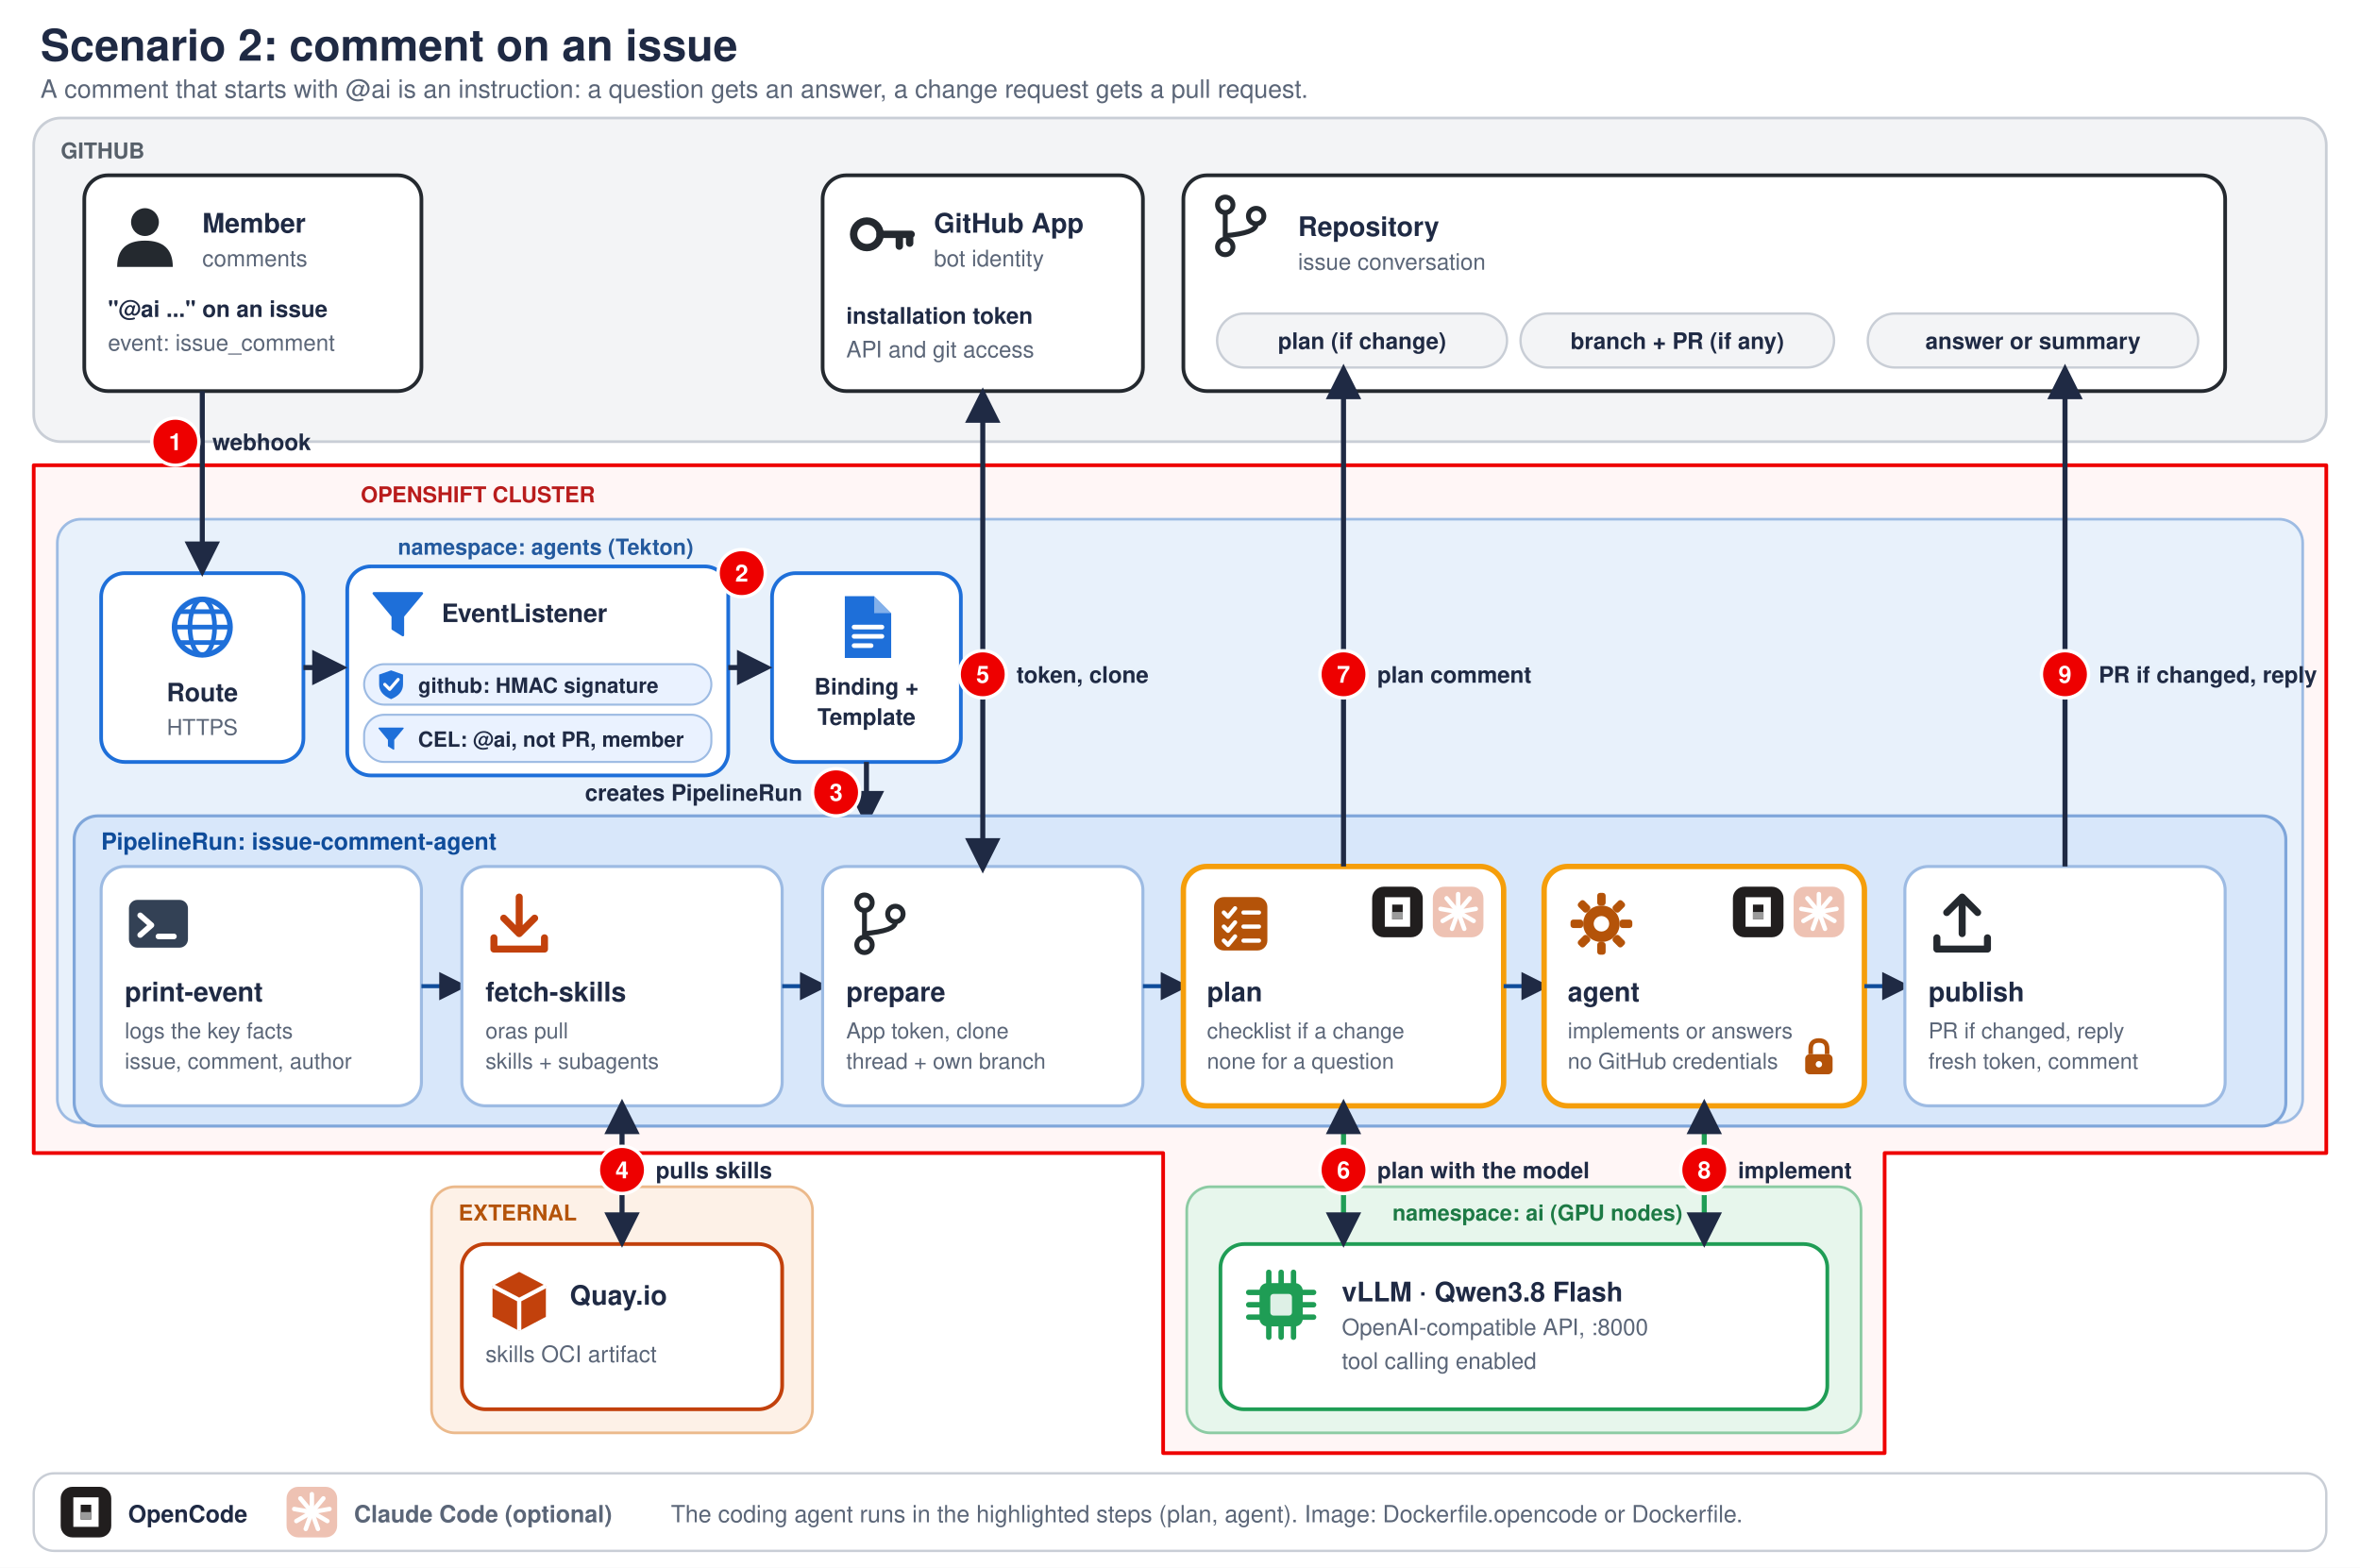
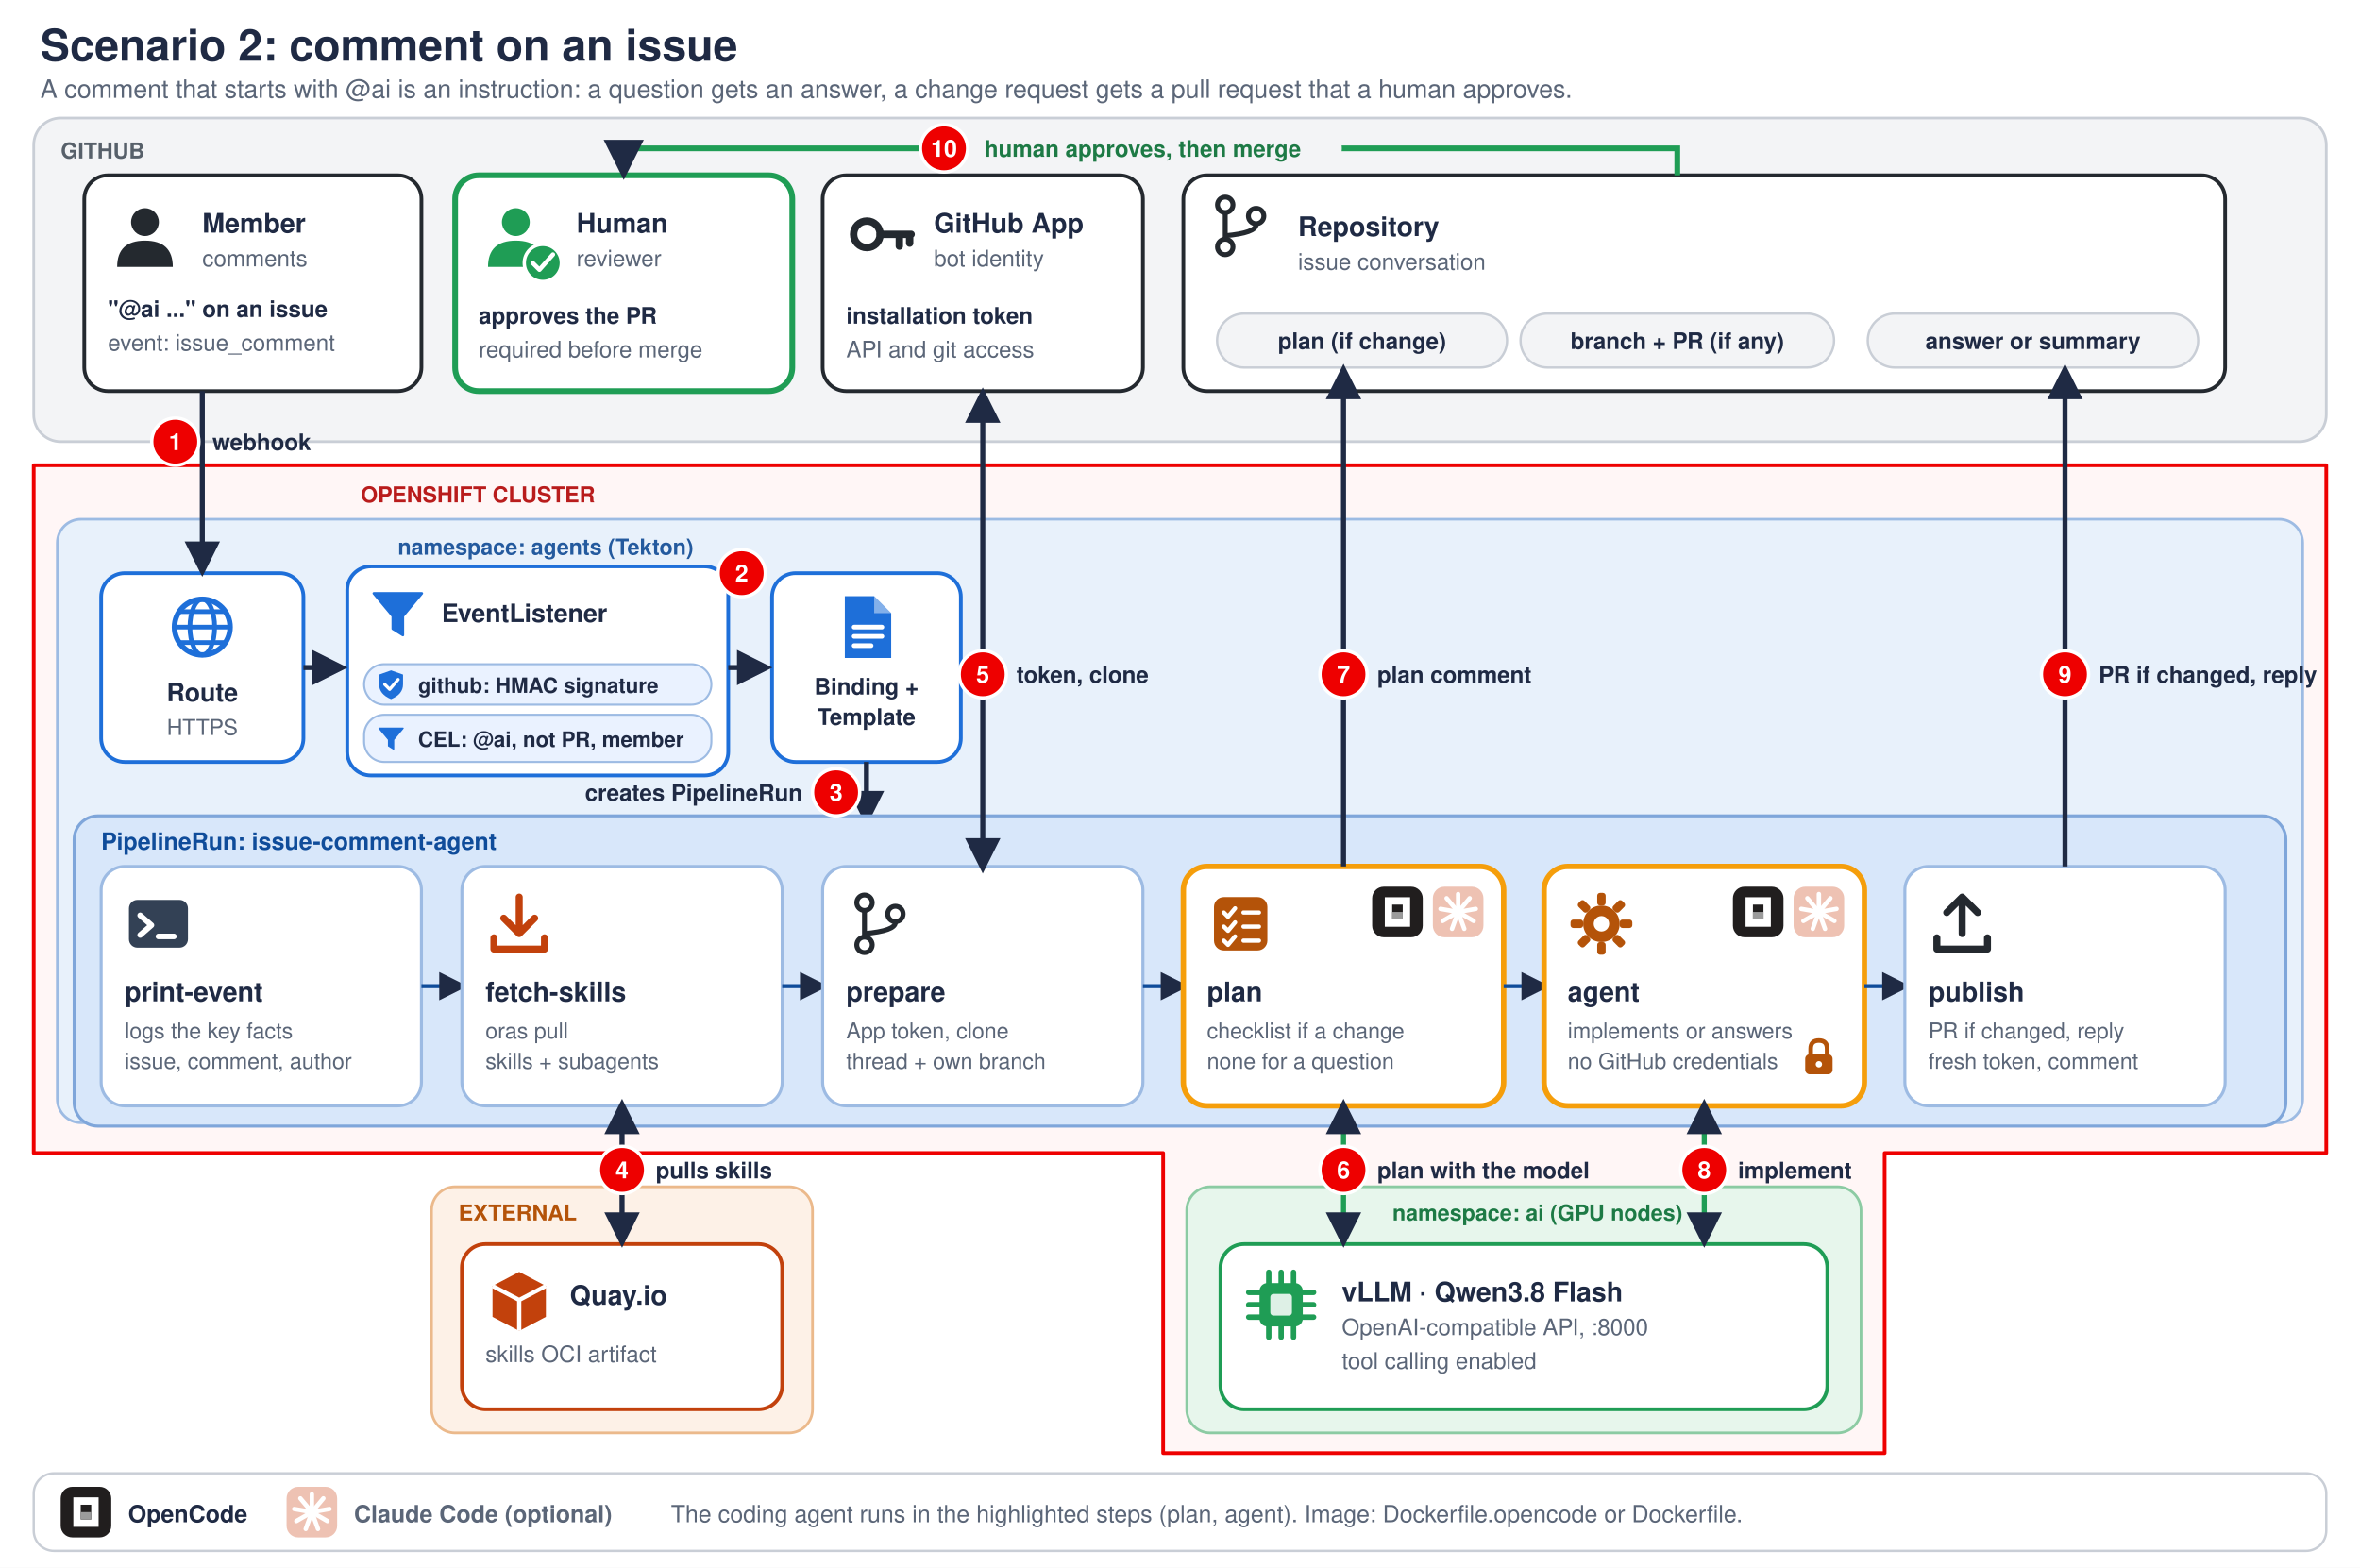
<svg xmlns="http://www.w3.org/2000/svg" width="1400" height="930" viewBox="0 0 1400 930">
  <defs>
    <marker id="ah" viewBox="0 0 10 10" refX="8" refY="5" markerWidth="7" markerHeight="7" orient="auto-start-reverse">
      <path d="M0 0 L10 5 L0 10 Z" fill="#1F2A44" />
    </marker>
  </defs>
  <rect width="1400" height="930" fill="#FFFFFF" />
  <text x="24" y="36" text-anchor="start" font-family="Helvetica, Arial, sans-serif" font-size="26" font-weight="700" fill="#1F2A44">Scenario 2: comment on an issue</text>
-   <text x="24" y="58" text-anchor="start" font-family="Helvetica, Arial, sans-serif" font-size="15" font-weight="400" fill="#5B6678">A comment that starts with @ai is an instruction: a question gets an answer, a change request gets a pull request.</text>
+   <text x="24" y="58" text-anchor="start" font-family="Helvetica, Arial, sans-serif" font-size="15" font-weight="400" fill="#5B6678">A comment that starts with @ai is an instruction: a question gets an answer, a change request gets a pull request that a human approves.</text>
  <rect x="20" y="70" width="1360" height="192" rx="16" fill="#F3F4F6" stroke="#C9CED6" stroke-width="1.6" />
  <text x="36" y="94" text-anchor="start" font-family="Helvetica, Arial, sans-serif" font-size="13" font-weight="700" fill="#57606A">GITHUB</text>
  <path d="M20 276 H1380 V684 H1118 V862 H690 V684 H20 Z" fill="#FFF6F6" stroke="#EE0000" stroke-width="2.2" stroke-linejoin="round" />
  <text x="214" y="298" text-anchor="start" font-family="Helvetica, Arial, sans-serif" font-size="13" font-weight="700" fill="#B91C1C">OPENSHIFT CLUSTER</text>
  <rect x="34" y="308" width="1332" height="358" rx="14" fill="#E8F1FB" stroke="#9DBBE3" stroke-width="1.6" />
  <text x="236" y="329" text-anchor="start" font-family="Helvetica, Arial, sans-serif" font-size="13" font-weight="700" fill="#245A9E">namespace: agents  (Tekton)</text>
  <rect x="704" y="704" width="400" height="146" rx="14" fill="#E7F6EC" stroke="#8CCBA3" stroke-width="1.6" />
  <text x="826" y="724" text-anchor="start" font-family="Helvetica, Arial, sans-serif" font-size="13" font-weight="700" fill="#1D7A45">namespace: ai  (GPU nodes)</text>
  <rect x="256" y="704" width="226" height="146" rx="14" fill="#FDF1E7" stroke="#EBB98B" stroke-width="1.6" />
  <text x="272" y="724" text-anchor="start" font-family="Helvetica, Arial, sans-serif" font-size="13" font-weight="700" fill="#B45309">EXTERNAL</text>
  <rect x="50" y="104" width="200" height="128" rx="14" fill="#FFFFFF" stroke="#24292F" stroke-width="2.2" />
  <g transform="translate(64,118) scale(0.9167)">
    <circle cx="24" cy="15" r="9" fill="#24292F" />
    <path d="M6 44 Q6 27 24 27 Q42 27 42 44 Z" fill="#24292F" />
  </g>
  <text x="120" y="138" text-anchor="start" font-family="Helvetica, Arial, sans-serif" font-size="16" font-weight="700" fill="#1F2A44">Member</text>
  <text x="120" y="158" text-anchor="start" font-family="Helvetica, Arial, sans-serif" font-size="13.5" font-weight="400" fill="#5B6678">comments</text>
  <text x="64" y="188" text-anchor="start" font-family="Helvetica, Arial, sans-serif" font-size="13.5" font-weight="700" fill="#1F2A44">"@ai ..." on an issue</text>
  <text x="64" y="208" text-anchor="start" font-family="Helvetica, Arial, sans-serif" font-size="13.5" font-weight="400" fill="#5B6678">event: issue_comment</text>
+   <rect x="270" y="104" width="200" height="128" rx="14" fill="#FFFFFF" stroke="#1F9D55" stroke-width="3.4" />
+   <g transform="translate(284,118) scale(0.9167)">
+     <circle cx="24" cy="15" r="9" fill="#1F9D55" />
+     <path d="M6 44 Q6 27 24 27 Q42 27 42 44 Z" fill="#1F9D55" />
+   </g>
+   <circle cx="322" cy="156" r="11" fill="#1F9D55" stroke="#FFFFFF" stroke-width="2" />
+   <path d="M316 156 L320 160 L328 151" fill="none" stroke="#FFFFFF" stroke-width="2.6" stroke-linecap="round" stroke-linejoin="round" />
+   <text x="342" y="138" text-anchor="start" font-family="Helvetica, Arial, sans-serif" font-size="16" font-weight="700" fill="#1F2A44">Human</text>
+   <text x="342" y="158" text-anchor="start" font-family="Helvetica, Arial, sans-serif" font-size="13.5" font-weight="400" fill="#5B6678">reviewer</text>
+   <text x="284" y="192" text-anchor="start" font-family="Helvetica, Arial, sans-serif" font-size="13.5" font-weight="700" fill="#1F2A44">approves the PR</text>
+   <text x="284" y="212" text-anchor="start" font-family="Helvetica, Arial, sans-serif" font-size="13.5" font-weight="400" fill="#5B6678">required before merge</text>
  <rect x="488" y="104" width="190" height="128" rx="14" fill="#FFFFFF" stroke="#24292F" stroke-width="2.2" />
  <g transform="translate(502,118) scale(0.875)">
    <circle cx="14" cy="24" r="9" fill="none" stroke="#24292F" stroke-width="5" />
    <path d="M23 24 H44 M36 24 V32 M43 24 V30" fill="none" stroke="#24292F" stroke-width="5" stroke-linecap="round" />
  </g>
  <text x="554" y="138" text-anchor="start" font-family="Helvetica, Arial, sans-serif" font-size="16" font-weight="700" fill="#1F2A44">GitHub App</text>
  <text x="554" y="158" text-anchor="start" font-family="Helvetica, Arial, sans-serif" font-size="13.5" font-weight="400" fill="#5B6678">bot identity</text>
  <text x="502" y="192" text-anchor="start" font-family="Helvetica, Arial, sans-serif" font-size="13.5" font-weight="700" fill="#1F2A44">installation token</text>
  <text x="502" y="212" text-anchor="start" font-family="Helvetica, Arial, sans-serif" font-size="13.5" font-weight="400" fill="#5B6678">API and git access</text>
  <rect x="702" y="104" width="618" height="128" rx="14" fill="#FFFFFF" stroke="#24292F" stroke-width="2.2" />
  <g transform="translate(716,114) scale(0.8333)">
    <circle cx="13" cy="9" r="5.5" fill="none" stroke="#24292F" stroke-width="3.5" />
    <circle cx="13" cy="39" r="5.5" fill="none" stroke="#24292F" stroke-width="3.5" />
    <circle cx="35" cy="17" r="5.5" fill="none" stroke="#24292F" stroke-width="3.5" />
    <path d="M13 15 V33 M35 23 Q35 29 13 31" fill="none" stroke="#24292F" stroke-width="3.5" stroke-linecap="round" />
  </g>
  <text x="770" y="140" text-anchor="start" font-family="Helvetica, Arial, sans-serif" font-size="16" font-weight="700" fill="#1F2A44">Repository</text>
  <text x="770" y="160" text-anchor="start" font-family="Helvetica, Arial, sans-serif" font-size="13.5" font-weight="400" fill="#5B6678">issue conversation</text>
  <rect x="722" y="186" width="172" height="32" rx="16" fill="#F3F4F6" stroke="#C9CED6" stroke-width="1.4" />
  <text x="808.0" y="207" text-anchor="middle" font-family="Helvetica, Arial, sans-serif" font-size="13.5" font-weight="700" fill="#1F2A44">plan (if change)</text>
  <rect x="902" y="186" width="186" height="32" rx="16" fill="#F3F4F6" stroke="#C9CED6" stroke-width="1.4" />
  <text x="995.0" y="207" text-anchor="middle" font-family="Helvetica, Arial, sans-serif" font-size="13.5" font-weight="700" fill="#1F2A44">branch + PR (if any)</text>
  <rect x="1108" y="186" width="196" height="32" rx="16" fill="#F3F4F6" stroke="#C9CED6" stroke-width="1.4" />
  <text x="1206.0" y="207" text-anchor="middle" font-family="Helvetica, Arial, sans-serif" font-size="13.5" font-weight="700" fill="#1F2A44">answer or summary</text>
  <rect x="60" y="340" width="120" height="112" rx="14" fill="#FFFFFF" stroke="#1E6FD9" stroke-width="2.2" />
  <g transform="translate(98,350) scale(0.9167)">
    <circle cx="24" cy="24" r="18" fill="none" stroke="#1E6FD9" stroke-width="3.5" />
    <ellipse cx="24" cy="24" rx="8" ry="18" fill="none" stroke="#1E6FD9" stroke-width="3" />
    <path d="M6 24 H42 M9 14 H39 M9 34 H39" fill="none" stroke="#1E6FD9" stroke-width="3" />
  </g>
  <text x="120" y="416" text-anchor="middle" font-family="Helvetica, Arial, sans-serif" font-size="15" font-weight="700" fill="#1F2A44">Route</text>
  <text x="120" y="436" text-anchor="middle" font-family="Helvetica, Arial, sans-serif" font-size="13" font-weight="400" fill="#5B6678">HTTPS</text>
  <rect x="206" y="336" width="226" height="124" rx="14" fill="#FFFFFF" stroke="#1E6FD9" stroke-width="2.2" />
  <g transform="translate(218,346) scale(0.75)">
    <path d="M5 8 H43 L28 26 V41 L20 36 V26 Z" fill="#1E6FD9" stroke="#1E6FD9" stroke-width="2" stroke-linejoin="round" />
  </g>
  <text x="262" y="369" text-anchor="start" font-family="Helvetica, Arial, sans-serif" font-size="15" font-weight="700" fill="#1F2A44">EventListener</text>
  <rect x="216" y="394" width="206" height="24" rx="12" fill="#EAF2FF" stroke="#9DBBE3" stroke-width="1.2" />
  <g transform="translate(222,396) scale(0.4167)">
    <path d="M24 4 L41 10 V24 Q41 38 24 45 Q7 38 7 24 V10 Z" fill="#1E6FD9" />
    <path d="M15 24 L22 31 L34 17" fill="none" stroke="#FFFFFF" stroke-width="4.5" stroke-linecap="round" stroke-linejoin="round" />
  </g>
  <text x="248" y="411" text-anchor="start" font-family="Helvetica, Arial, sans-serif" font-size="12.5" font-weight="700" fill="#1F2A44">github: HMAC signature</text>
  <rect x="216" y="424" width="206" height="28" rx="12" fill="#EAF2FF" stroke="#9DBBE3" stroke-width="1.2" />
  <g transform="translate(223,429) scale(0.375)">
    <path d="M5 8 H43 L28 26 V41 L20 36 V26 Z" fill="#1E6FD9" stroke="#1E6FD9" stroke-width="2" stroke-linejoin="round" />
  </g>
  <text x="248" y="443" text-anchor="start" font-family="Helvetica, Arial, sans-serif" font-size="12.5" font-weight="700" fill="#1F2A44">CEL: @ai, not PR, member</text>
  <rect x="458" y="340" width="112" height="112" rx="14" fill="#FFFFFF" stroke="#1E6FD9" stroke-width="2.2" />
  <g transform="translate(492,350) scale(0.9167)">
    <path d="M10 4 H29 L40 15 V44 H10 Z" fill="#1E6FD9" />
    <path d="M29 4 V15 H40" fill="#FFFFFF" fill-opacity="0.45" />
    <path d="M16 24 H34 M16 30 H34 M16 36 H27" stroke="#FFFFFF" stroke-width="3" stroke-linecap="round" />
  </g>
  <text x="514" y="412" text-anchor="middle" font-family="Helvetica, Arial, sans-serif" font-size="13.5" font-weight="700" fill="#1F2A44">Binding +</text>
  <text x="514" y="430" text-anchor="middle" font-family="Helvetica, Arial, sans-serif" font-size="13.5" font-weight="700" fill="#1F2A44">Template</text>
  <line x1="180" y1="396" x2="202" y2="396" stroke="#1F2A44" stroke-width="3" marker-end="url(#ah)" />
  <line x1="432" y1="396" x2="454" y2="396" stroke="#1F2A44" stroke-width="3" marker-end="url(#ah)" />
  <line x1="514" y1="452" x2="514" y2="486" stroke="#1F2A44" stroke-width="3" marker-end="url(#ah)" />
  <rect x="44" y="484" width="1312" height="184" rx="14" fill="#D8E7FA" stroke="#7FA6DA" stroke-width="1.8" />
  <text x="60" y="504" text-anchor="start" font-family="Helvetica, Arial, sans-serif" font-size="14" font-weight="700" fill="#0F4C9A">PipelineRun: issue-comment-agent</text>
  <rect x="60" y="514" width="190" height="142" rx="14" fill="#FFFFFF" stroke="#9DBBE3" stroke-width="1.8" />
  <g transform="translate(74,528) scale(0.8333)">
    <rect x="3" y="7" width="42" height="34" rx="6" fill="#334155" />
    <path d="M11 18 L19 25 L11 32" fill="none" stroke="#FFFFFF" stroke-width="4" stroke-linecap="round" stroke-linejoin="round" />
    <path d="M24 33 H35" stroke="#FFFFFF" stroke-width="4" stroke-linecap="round" />
  </g>
  <text x="74" y="594" text-anchor="start" font-family="Helvetica, Arial, sans-serif" font-size="16" font-weight="700" fill="#1F2A44">print-event</text>
  <text x="74" y="616" text-anchor="start" font-family="Helvetica, Arial, sans-serif" font-size="13" font-weight="400" fill="#5B6678">logs the key facts</text>
  <text x="74" y="634" text-anchor="start" font-family="Helvetica, Arial, sans-serif" font-size="13" font-weight="400" fill="#5B6678">issue, comment, author</text>
  <line x1="250" y1="585" x2="274" y2="585" stroke="#0F4C9A" stroke-width="2.4" marker-end="url(#ah)" />
  <rect x="274" y="514" width="190" height="142" rx="14" fill="#FFFFFF" stroke="#9DBBE3" stroke-width="1.8" />
  <g transform="translate(288,528) scale(0.8333)">
    <path d="M24 5 V29 M13 20 L24 31 L35 20" fill="none" stroke="#C2410C" stroke-width="5" stroke-linecap="round" stroke-linejoin="round" />
    <path d="M6 34 V42 H42 V34" fill="none" stroke="#C2410C" stroke-width="5" stroke-linecap="round" stroke-linejoin="round" />
  </g>
  <text x="288" y="594" text-anchor="start" font-family="Helvetica, Arial, sans-serif" font-size="16" font-weight="700" fill="#1F2A44">fetch-skills</text>
  <text x="288" y="616" text-anchor="start" font-family="Helvetica, Arial, sans-serif" font-size="13" font-weight="400" fill="#5B6678">oras pull</text>
  <text x="288" y="634" text-anchor="start" font-family="Helvetica, Arial, sans-serif" font-size="13" font-weight="400" fill="#5B6678">skills + subagents</text>
  <line x1="464" y1="585" x2="488" y2="585" stroke="#0F4C9A" stroke-width="2.4" marker-end="url(#ah)" />
  <rect x="488" y="514" width="190" height="142" rx="14" fill="#FFFFFF" stroke="#9DBBE3" stroke-width="1.8" />
  <g transform="translate(502,528) scale(0.8333)">
    <circle cx="13" cy="9" r="5.5" fill="none" stroke="#24292F" stroke-width="3.5" />
    <circle cx="13" cy="39" r="5.5" fill="none" stroke="#24292F" stroke-width="3.5" />
    <circle cx="35" cy="17" r="5.5" fill="none" stroke="#24292F" stroke-width="3.5" />
    <path d="M13 15 V33 M35 23 Q35 29 13 31" fill="none" stroke="#24292F" stroke-width="3.5" stroke-linecap="round" />
  </g>
  <text x="502" y="594" text-anchor="start" font-family="Helvetica, Arial, sans-serif" font-size="16" font-weight="700" fill="#1F2A44">prepare</text>
  <text x="502" y="616" text-anchor="start" font-family="Helvetica, Arial, sans-serif" font-size="13" font-weight="400" fill="#5B6678">App token, clone</text>
  <text x="502" y="634" text-anchor="start" font-family="Helvetica, Arial, sans-serif" font-size="13" font-weight="400" fill="#5B6678">thread + own branch</text>
  <line x1="678" y1="585" x2="702" y2="585" stroke="#0F4C9A" stroke-width="2.4" marker-end="url(#ah)" />
  <rect x="702" y="514" width="190" height="142" rx="14" fill="#FFFFFF" stroke="#F59E0B" stroke-width="3.2" />
  <g transform="translate(716,528) scale(0.8333)">
    <rect x="5" y="5" width="38" height="38" rx="7" fill="#B45309" />
    <path d="M12 16 L15 19 L20 13 M12 26 L15 29 L20 23 M12 36 L15 39 L20 33" fill="none" stroke="#FFFFFF" stroke-width="3" stroke-linecap="round" stroke-linejoin="round" />
    <path d="M26 16 H37 M26 26 H37 M26 36 H37" stroke="#FFFFFF" stroke-width="3" stroke-linecap="round" />
  </g>
  <text x="716" y="594" text-anchor="start" font-family="Helvetica, Arial, sans-serif" font-size="16" font-weight="700" fill="#1F2A44">plan</text>
  <text x="716" y="616" text-anchor="start" font-family="Helvetica, Arial, sans-serif" font-size="13" font-weight="400" fill="#5B6678">checklist if a change</text>
  <text x="716" y="634" text-anchor="start" font-family="Helvetica, Arial, sans-serif" font-size="13" font-weight="400" fill="#5B6678">none for a question</text>
  <g transform="translate(814,526) scale(0.625)">
    <rect x="0" y="0" width="48" height="48" rx="11" fill="#211E1E" />
    <path d="M12 10 H36 V38 H12 Z M19 17 V31 H29 V17 Z" fill="#FFFFFF" fill-rule="evenodd" />
    <rect x="19" y="24" width="10" height="7" fill="#9B9B9B" />
  </g>
  <g transform="translate(850,526) scale(0.625)" opacity="0.45">
    <rect x="0" y="0" width="48" height="48" rx="11" fill="#D97757" />
    <path d="M24 24 L24 7" stroke="#FFFFFF" stroke-width="4.2" stroke-linecap="round" transform="rotate(0 24 24)" />
    <path d="M24 24 L24 7" stroke="#FFFFFF" stroke-width="4.2" stroke-linecap="round" transform="rotate(40 24 24)" />
    <path d="M24 24 L24 7" stroke="#FFFFFF" stroke-width="4.2" stroke-linecap="round" transform="rotate(80 24 24)" />
    <path d="M24 24 L24 7" stroke="#FFFFFF" stroke-width="4.2" stroke-linecap="round" transform="rotate(120 24 24)" />
    <path d="M24 24 L24 7" stroke="#FFFFFF" stroke-width="4.2" stroke-linecap="round" transform="rotate(160 24 24)" />
    <path d="M24 24 L24 7" stroke="#FFFFFF" stroke-width="4.2" stroke-linecap="round" transform="rotate(200 24 24)" />
    <path d="M24 24 L24 7" stroke="#FFFFFF" stroke-width="4.2" stroke-linecap="round" transform="rotate(240 24 24)" />
    <path d="M24 24 L24 7" stroke="#FFFFFF" stroke-width="4.2" stroke-linecap="round" transform="rotate(280 24 24)" />
    <path d="M24 24 L24 7" stroke="#FFFFFF" stroke-width="4.2" stroke-linecap="round" transform="rotate(320 24 24)" />
  </g>
  <line x1="892" y1="585" x2="916" y2="585" stroke="#0F4C9A" stroke-width="2.4" marker-end="url(#ah)" />
  <rect x="916" y="514" width="190" height="142" rx="14" fill="#FFFFFF" stroke="#F59E0B" stroke-width="3.2" />
  <g transform="translate(930,528) scale(0.8333)">
    <rect x="21" y="2" width="6" height="9" rx="2" fill="#B45309" transform="rotate(0 24 24)" />
    <rect x="21" y="2" width="6" height="9" rx="2" fill="#B45309" transform="rotate(45 24 24)" />
    <rect x="21" y="2" width="6" height="9" rx="2" fill="#B45309" transform="rotate(90 24 24)" />
    <rect x="21" y="2" width="6" height="9" rx="2" fill="#B45309" transform="rotate(135 24 24)" />
    <rect x="21" y="2" width="6" height="9" rx="2" fill="#B45309" transform="rotate(180 24 24)" />
    <rect x="21" y="2" width="6" height="9" rx="2" fill="#B45309" transform="rotate(225 24 24)" />
    <rect x="21" y="2" width="6" height="9" rx="2" fill="#B45309" transform="rotate(270 24 24)" />
    <rect x="21" y="2" width="6" height="9" rx="2" fill="#B45309" transform="rotate(315 24 24)" />
    <circle cx="24" cy="24" r="13" fill="#B45309" />
    <circle cx="24" cy="24" r="5.5" fill="#FFFFFF" />
  </g>
  <text x="930" y="594" text-anchor="start" font-family="Helvetica, Arial, sans-serif" font-size="16" font-weight="700" fill="#1F2A44">agent</text>
  <text x="930" y="616" text-anchor="start" font-family="Helvetica, Arial, sans-serif" font-size="13" font-weight="400" fill="#5B6678">implements or answers</text>
  <text x="930" y="634" text-anchor="start" font-family="Helvetica, Arial, sans-serif" font-size="13" font-weight="400" fill="#5B6678">no GitHub credentials</text>
  <g transform="translate(1028,526) scale(0.625)">
    <rect x="0" y="0" width="48" height="48" rx="11" fill="#211E1E" />
    <path d="M12 10 H36 V38 H12 Z M19 17 V31 H29 V17 Z" fill="#FFFFFF" fill-rule="evenodd" />
    <rect x="19" y="24" width="10" height="7" fill="#9B9B9B" />
  </g>
  <g transform="translate(1064,526) scale(0.625)" opacity="0.45">
    <rect x="0" y="0" width="48" height="48" rx="11" fill="#D97757" />
    <path d="M24 24 L24 7" stroke="#FFFFFF" stroke-width="4.2" stroke-linecap="round" transform="rotate(0 24 24)" />
    <path d="M24 24 L24 7" stroke="#FFFFFF" stroke-width="4.2" stroke-linecap="round" transform="rotate(40 24 24)" />
    <path d="M24 24 L24 7" stroke="#FFFFFF" stroke-width="4.2" stroke-linecap="round" transform="rotate(80 24 24)" />
    <path d="M24 24 L24 7" stroke="#FFFFFF" stroke-width="4.2" stroke-linecap="round" transform="rotate(120 24 24)" />
    <path d="M24 24 L24 7" stroke="#FFFFFF" stroke-width="4.2" stroke-linecap="round" transform="rotate(160 24 24)" />
    <path d="M24 24 L24 7" stroke="#FFFFFF" stroke-width="4.2" stroke-linecap="round" transform="rotate(200 24 24)" />
    <path d="M24 24 L24 7" stroke="#FFFFFF" stroke-width="4.2" stroke-linecap="round" transform="rotate(240 24 24)" />
    <path d="M24 24 L24 7" stroke="#FFFFFF" stroke-width="4.2" stroke-linecap="round" transform="rotate(280 24 24)" />
    <path d="M24 24 L24 7" stroke="#FFFFFF" stroke-width="4.2" stroke-linecap="round" transform="rotate(320 24 24)" />
  </g>
  <line x1="1106" y1="585" x2="1130" y2="585" stroke="#0F4C9A" stroke-width="2.4" marker-end="url(#ah)" />
  <rect x="1130" y="514" width="190" height="142" rx="14" fill="#FFFFFF" stroke="#9DBBE3" stroke-width="1.8" />
  <g transform="translate(1144,528) scale(0.8333)">
    <path d="M24 31 V7 M13 16 L24 5 L35 16" fill="none" stroke="#24292F" stroke-width="5" stroke-linecap="round" stroke-linejoin="round" />
    <path d="M6 34 V42 H42 V34" fill="none" stroke="#24292F" stroke-width="5" stroke-linecap="round" stroke-linejoin="round" />
  </g>
  <text x="1144" y="594" text-anchor="start" font-family="Helvetica, Arial, sans-serif" font-size="16" font-weight="700" fill="#1F2A44">publish</text>
  <text x="1144" y="616" text-anchor="start" font-family="Helvetica, Arial, sans-serif" font-size="13" font-weight="400" fill="#5B6678">PR if changed, reply</text>
  <text x="1144" y="634" text-anchor="start" font-family="Helvetica, Arial, sans-serif" font-size="13" font-weight="400" fill="#5B6678">fresh token, comment</text>
  <g transform="translate(1066,614) scale(0.5417)">
    <rect x="9" y="21" width="30" height="22" rx="5" fill="#B45309" />
    <path d="M15 21 V15 Q15 6 24 6 Q33 6 33 15 V21" fill="none" stroke="#B45309" stroke-width="5" />
    <circle cx="24" cy="32" r="3.5" fill="#FFFFFF" />
  </g>
  <rect x="274" y="738" width="190" height="98" rx="14" fill="#FFFFFF" stroke="#C2410C" stroke-width="2.2" />
  <g transform="translate(288,752) scale(0.8333)">
    <path d="M24 3 L43 13 V35 L24 45 L5 35 V13 Z" fill="#C2410C" />
    <path d="M5 13 L24 23 L43 13 M24 23 V45" fill="none" stroke="#FFFFFF" stroke-width="3" stroke-linejoin="round" />
  </g>
  <text x="338" y="774" text-anchor="start" font-family="Helvetica, Arial, sans-serif" font-size="16" font-weight="700" fill="#1F2A44">Quay.io</text>
  <text x="288" y="808" text-anchor="start" font-family="Helvetica, Arial, sans-serif" font-size="13.5" font-weight="400" fill="#5B6678">skills OCI artifact</text>
  <line x1="369" y1="656" x2="369" y2="736" stroke="#1F2A44" stroke-width="3" marker-end="url(#ah)" marker-start="url(#ah)" />
  <rect x="724" y="738" width="360" height="98" rx="14" fill="#FFFFFF" stroke="#1F9D55" stroke-width="2.2" />
  <g transform="translate(738,752) scale(0.9167)">
    <path d="M16 3 V11 M16 37 V45 M3 16 H11 M37 16 H45" stroke="#1F9D55" stroke-width="3.5" stroke-linecap="round" />
    <path d="M24 3 V11 M24 37 V45 M3 24 H11 M37 24 H45" stroke="#1F9D55" stroke-width="3.5" stroke-linecap="round" />
    <path d="M32 3 V11 M32 37 V45 M3 32 H11 M37 32 H45" stroke="#1F9D55" stroke-width="3.5" stroke-linecap="round" />
    <rect x="10" y="10" width="28" height="28" rx="5" fill="#1F9D55" />
    <rect x="17" y="17" width="14" height="14" rx="2" fill="#FFFFFF" fill-opacity="0.85" />
  </g>
  <text x="796" y="772" text-anchor="start" font-family="Helvetica, Arial, sans-serif" font-size="16" font-weight="700" fill="#1F2A44">vLLM  ·  Qwen3.8 Flash</text>
  <text x="796" y="792" text-anchor="start" font-family="Helvetica, Arial, sans-serif" font-size="13.5" font-weight="400" fill="#5B6678">OpenAI-compatible API, :8000</text>
  <text x="796" y="812" text-anchor="start" font-family="Helvetica, Arial, sans-serif" font-size="13.5" font-weight="400" fill="#5B6678">tool calling enabled</text>
  <line x1="797" y1="656" x2="797" y2="736" stroke="#1F9D55" stroke-width="3" marker-end="url(#ah)" marker-start="url(#ah)" />
  <line x1="1011" y1="656" x2="1011" y2="736" stroke="#1F9D55" stroke-width="3" marker-end="url(#ah)" marker-start="url(#ah)" />
  <line x1="120" y1="232" x2="120" y2="338" stroke="#1F2A44" stroke-width="3" marker-end="url(#ah)" />
  <line x1="583" y1="514" x2="583" y2="234" stroke="#1F2A44" stroke-width="3" marker-end="url(#ah)" marker-start="url(#ah)" />
  <line x1="797" y1="514" x2="797" y2="220" stroke="#1F2A44" stroke-width="3" marker-end="url(#ah)" />
  <line x1="1225" y1="514" x2="1225" y2="220" stroke="#1F2A44" stroke-width="3" marker-end="url(#ah)" />
+   <path d="M995 104 V88 H370 V102" fill="none" stroke="#1F9D55" stroke-width="3.4" marker-end="url(#ah)" />
  <circle cx="104" cy="262" r="14" fill="#EE0000" stroke="#FFFFFF" stroke-width="2" />
  <text x="104" y="267" text-anchor="middle" font-family="Helvetica, Arial, sans-serif" font-size="14" font-weight="700" fill="#FFFFFF">1</text>
  <text x="126" y="267" text-anchor="start" font-family="Helvetica, Arial, sans-serif" font-size="13.5" font-weight="700" fill="#1F2A44">webhook</text>
  <circle cx="440" cy="340" r="14" fill="#EE0000" stroke="#FFFFFF" stroke-width="2" />
  <text x="440" y="345" text-anchor="middle" font-family="Helvetica, Arial, sans-serif" font-size="14" font-weight="700" fill="#FFFFFF">2</text>
  <circle cx="496" cy="470" r="14" fill="#EE0000" stroke="#FFFFFF" stroke-width="2" />
  <text x="496" y="475" text-anchor="middle" font-family="Helvetica, Arial, sans-serif" font-size="14" font-weight="700" fill="#FFFFFF">3</text>
  <text x="476" y="475" text-anchor="end" font-family="Helvetica, Arial, sans-serif" font-size="13.5" font-weight="700" fill="#1F2A44">creates PipelineRun</text>
  <circle cx="369" cy="694" r="14" fill="#EE0000" stroke="#FFFFFF" stroke-width="2" />
  <text x="369" y="699" text-anchor="middle" font-family="Helvetica, Arial, sans-serif" font-size="14" font-weight="700" fill="#FFFFFF">4</text>
  <text x="389" y="699" text-anchor="start" font-family="Helvetica, Arial, sans-serif" font-size="13.5" font-weight="700" fill="#1F2A44">pulls skills</text>
  <circle cx="583" cy="400" r="14" fill="#EE0000" stroke="#FFFFFF" stroke-width="2" />
  <text x="583" y="405" text-anchor="middle" font-family="Helvetica, Arial, sans-serif" font-size="14" font-weight="700" fill="#FFFFFF">5</text>
  <text x="603" y="405" text-anchor="start" font-family="Helvetica, Arial, sans-serif" font-size="13.5" font-weight="700" fill="#1F2A44">token, clone</text>
  <circle cx="797" cy="694" r="14" fill="#EE0000" stroke="#FFFFFF" stroke-width="2" />
  <text x="797" y="699" text-anchor="middle" font-family="Helvetica, Arial, sans-serif" font-size="14" font-weight="700" fill="#FFFFFF">6</text>
  <text x="817" y="699" text-anchor="start" font-family="Helvetica, Arial, sans-serif" font-size="13.5" font-weight="700" fill="#1F2A44">plan with the model</text>
  <circle cx="797" cy="400" r="14" fill="#EE0000" stroke="#FFFFFF" stroke-width="2" />
  <text x="797" y="405" text-anchor="middle" font-family="Helvetica, Arial, sans-serif" font-size="14" font-weight="700" fill="#FFFFFF">7</text>
  <text x="817" y="405" text-anchor="start" font-family="Helvetica, Arial, sans-serif" font-size="13.5" font-weight="700" fill="#1F2A44">plan comment</text>
  <circle cx="1011" cy="694" r="14" fill="#EE0000" stroke="#FFFFFF" stroke-width="2" />
  <text x="1011" y="699" text-anchor="middle" font-family="Helvetica, Arial, sans-serif" font-size="14" font-weight="700" fill="#FFFFFF">8</text>
  <text x="1031" y="699" text-anchor="start" font-family="Helvetica, Arial, sans-serif" font-size="13.5" font-weight="700" fill="#1F2A44">implement</text>
  <circle cx="1225" cy="400" r="14" fill="#EE0000" stroke="#FFFFFF" stroke-width="2" />
  <text x="1225" y="405" text-anchor="middle" font-family="Helvetica, Arial, sans-serif" font-size="14" font-weight="700" fill="#FFFFFF">9</text>
  <text x="1245" y="405" text-anchor="start" font-family="Helvetica, Arial, sans-serif" font-size="13.5" font-weight="700" fill="#1F2A44">PR if changed, reply</text>
+   <rect x="560" y="76" width="236" height="24" rx="12" fill="#F3F4F6" stroke="none" stroke-width="0" />
+   <circle cx="560" cy="88" r="14" fill="#EE0000" stroke="#FFFFFF" stroke-width="2" />
+   <text x="560" y="93" text-anchor="middle" font-family="Helvetica, Arial, sans-serif" font-size="14" font-weight="700" fill="#FFFFFF">10</text>
+   <text x="584" y="93" text-anchor="start" font-family="Helvetica, Arial, sans-serif" font-size="13.5" font-weight="700" fill="#1D7A45">human approves, then merge</text>
  <rect x="20" y="874" width="1360" height="46" rx="12" fill="#FFFFFF" stroke="#C9CED6" stroke-width="1.4" />
  <g transform="translate(36,882) scale(0.625)">
    <rect x="0" y="0" width="48" height="48" rx="11" fill="#211E1E" />
    <path d="M12 10 H36 V38 H12 Z M19 17 V31 H29 V17 Z" fill="#FFFFFF" fill-rule="evenodd" />
    <rect x="19" y="24" width="10" height="7" fill="#9B9B9B" />
  </g>
  <text x="76" y="903" text-anchor="start" font-family="Helvetica, Arial, sans-serif" font-size="14" font-weight="700" fill="#1F2A44">OpenCode</text>
  <g transform="translate(170,882) scale(0.625)" opacity="0.45">
    <rect x="0" y="0" width="48" height="48" rx="11" fill="#D97757" />
    <path d="M24 24 L24 7" stroke="#FFFFFF" stroke-width="4.2" stroke-linecap="round" transform="rotate(0 24 24)" />
    <path d="M24 24 L24 7" stroke="#FFFFFF" stroke-width="4.2" stroke-linecap="round" transform="rotate(40 24 24)" />
    <path d="M24 24 L24 7" stroke="#FFFFFF" stroke-width="4.2" stroke-linecap="round" transform="rotate(80 24 24)" />
    <path d="M24 24 L24 7" stroke="#FFFFFF" stroke-width="4.2" stroke-linecap="round" transform="rotate(120 24 24)" />
    <path d="M24 24 L24 7" stroke="#FFFFFF" stroke-width="4.2" stroke-linecap="round" transform="rotate(160 24 24)" />
    <path d="M24 24 L24 7" stroke="#FFFFFF" stroke-width="4.2" stroke-linecap="round" transform="rotate(200 24 24)" />
    <path d="M24 24 L24 7" stroke="#FFFFFF" stroke-width="4.2" stroke-linecap="round" transform="rotate(240 24 24)" />
    <path d="M24 24 L24 7" stroke="#FFFFFF" stroke-width="4.2" stroke-linecap="round" transform="rotate(280 24 24)" />
    <path d="M24 24 L24 7" stroke="#FFFFFF" stroke-width="4.2" stroke-linecap="round" transform="rotate(320 24 24)" />
  </g>
  <text x="210" y="903" text-anchor="start" font-family="Helvetica, Arial, sans-serif" font-size="14" font-weight="700" fill="#5B6678">Claude Code (optional)</text>
  <text x="398" y="903" text-anchor="start" font-family="Helvetica, Arial, sans-serif" font-size="14" font-weight="400" fill="#5B6678">The coding agent runs in the highlighted steps (plan, agent). Image: Dockerfile.opencode or Dockerfile.</text>
</svg>
